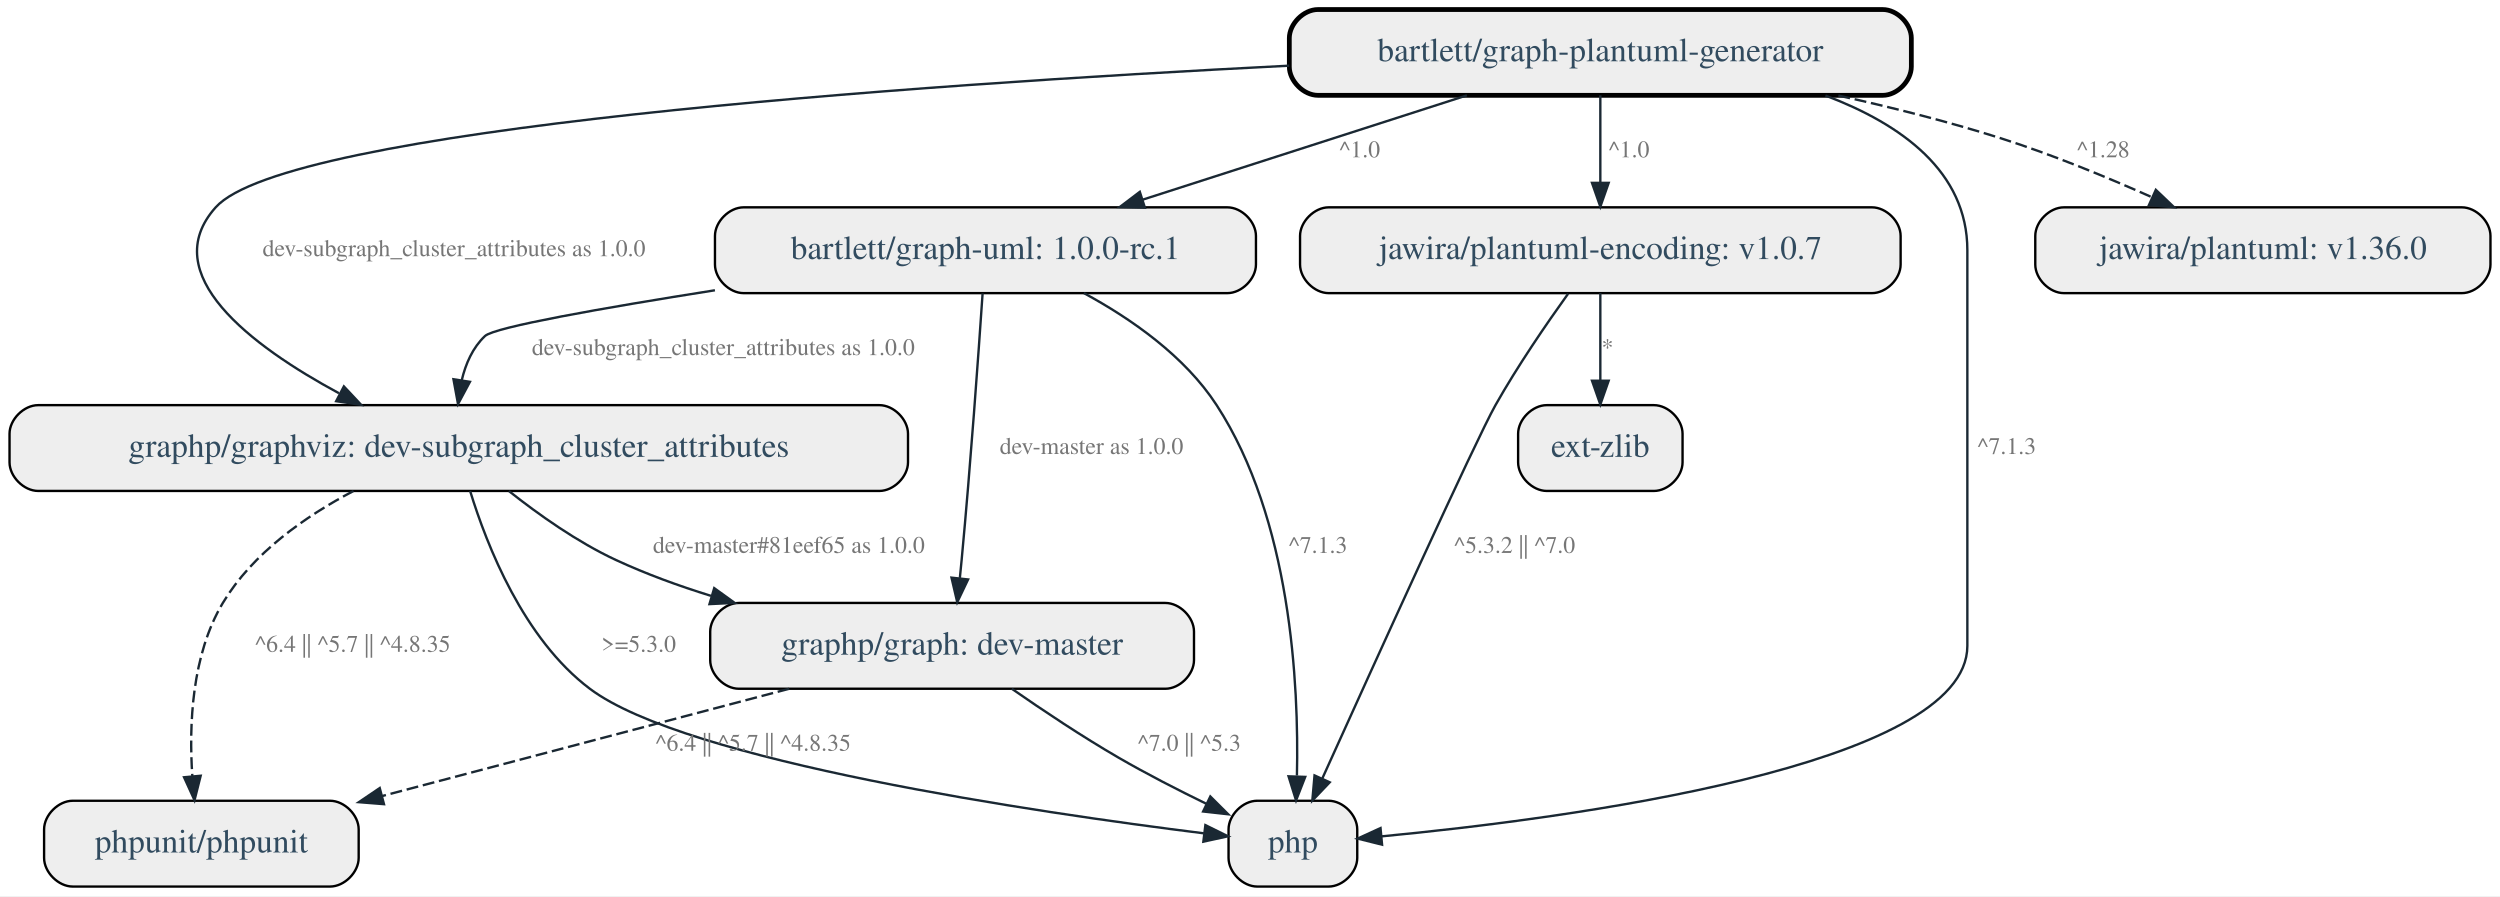
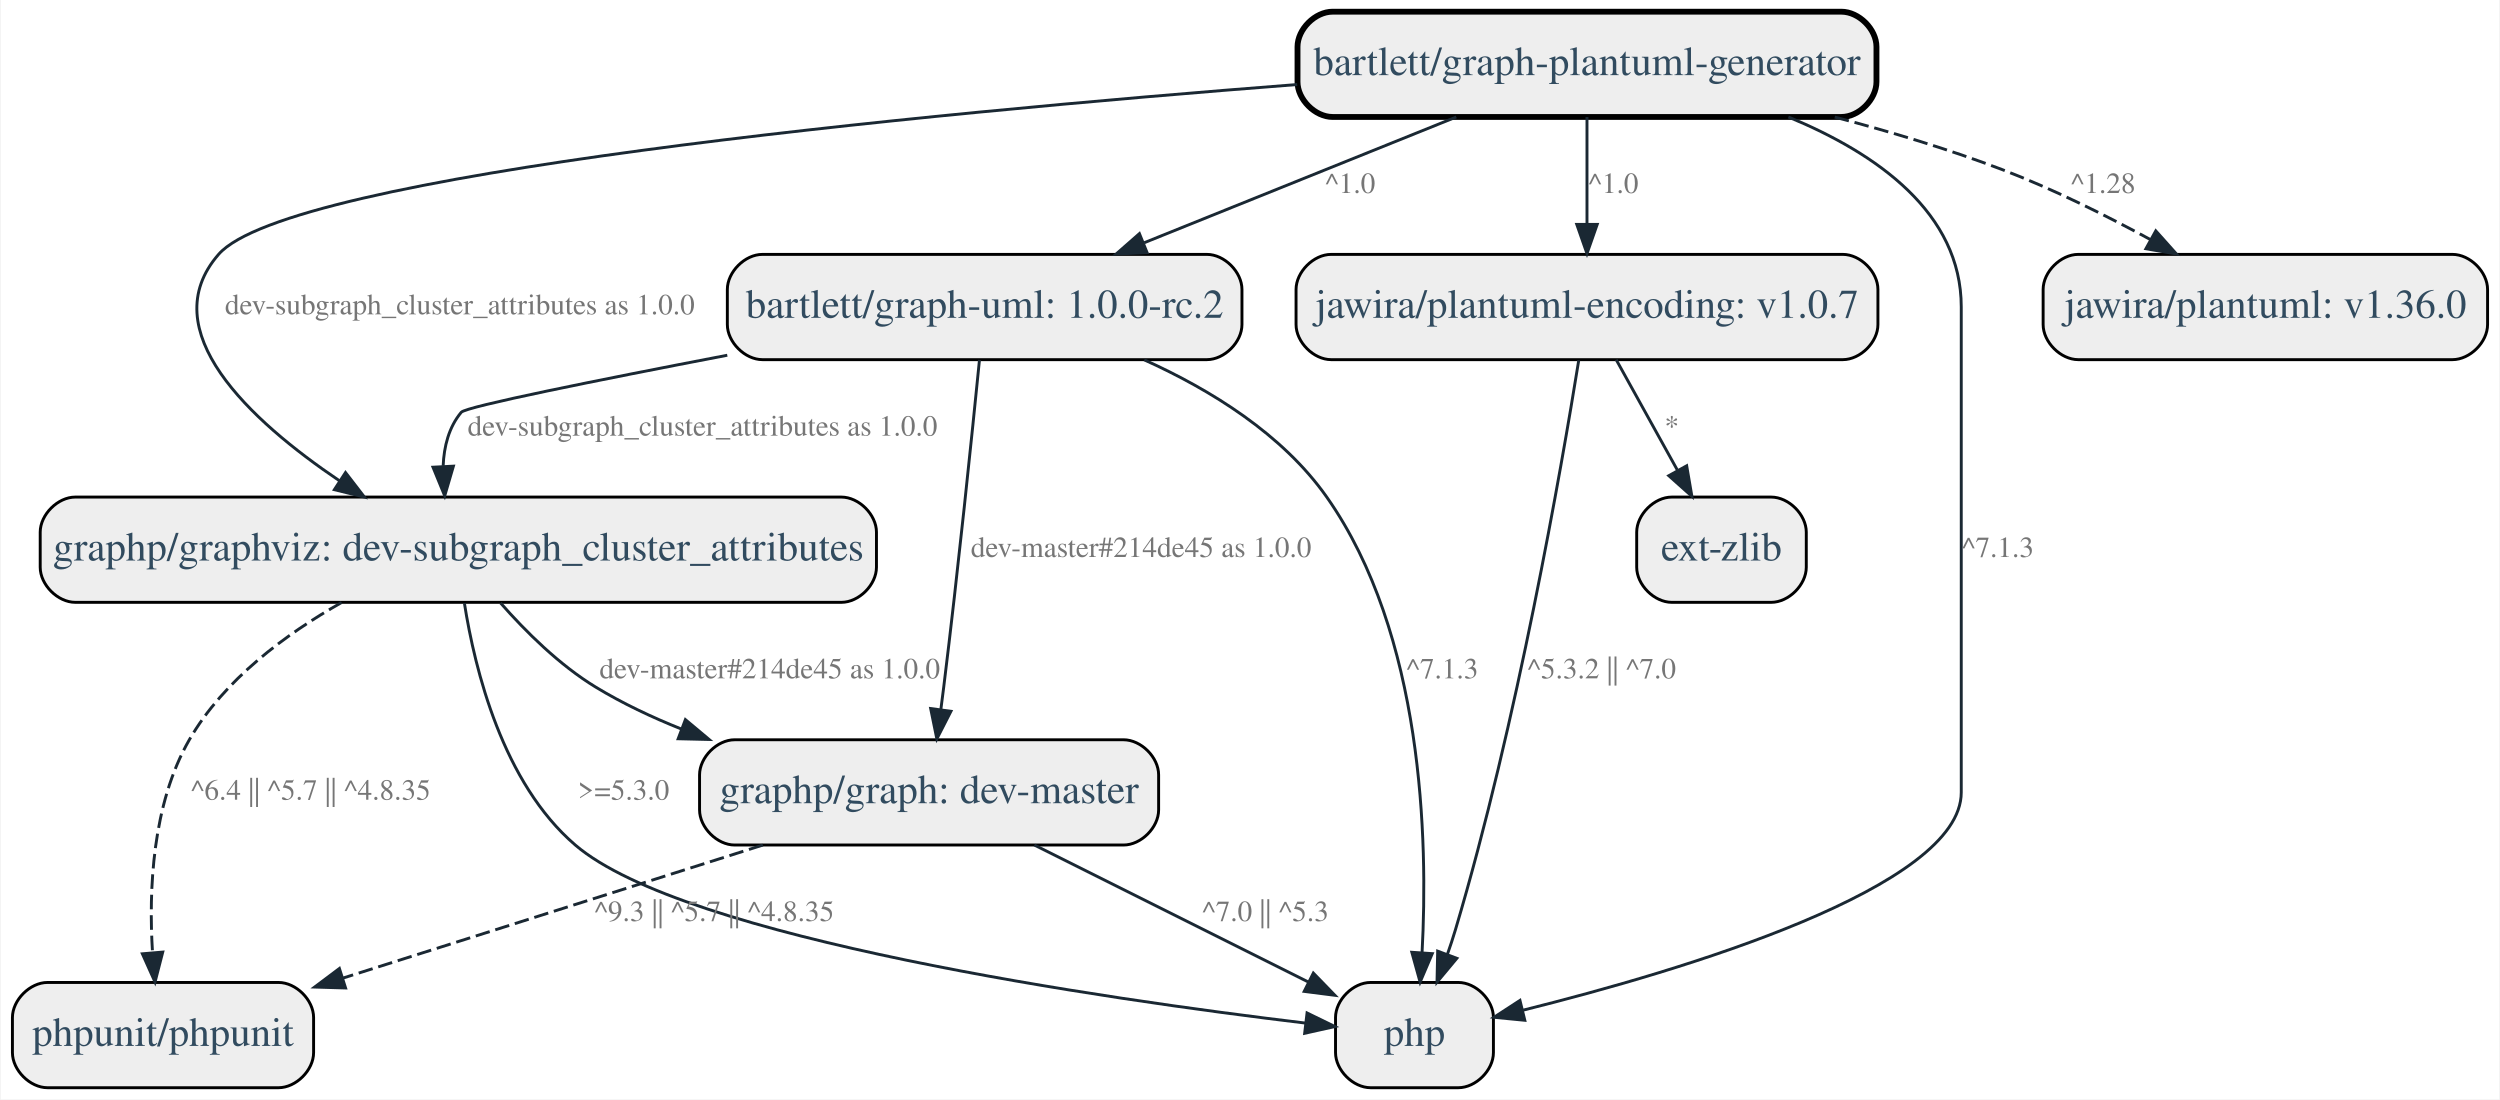
- <svg xmlns="http://www.w3.org/2000/svg" width="1049pt" height="376pt" viewBox="0.00 0.00 1049.00 376.00">
+ <svg xmlns="http://www.w3.org/2000/svg" width="855pt" height="376pt" viewBox="0.00 0.00 854.50 376.00">
  <g id="graph0" class="graph" transform="scale(1 1) rotate(0) translate(4 372)">
-     <polygon fill="#ffffff" stroke="transparent" points="-4,4 -4,-372 1045,-372 1045,4 -4,4" />
+     <polygon fill="#ffffff" stroke="transparent" points="-4,4 -4,-372 850.5,-372 850.5,4 -4,4" />
    <g id="node1" class="node">
-       <path fill="#eeeeee" stroke="#000000" stroke-width="2" d="M786,-368C786,-368 549,-368 549,-368 543,-368 537,-362 537,-356 537,-356 537,-344 537,-344 537,-338 543,-332 549,-332 549,-332 786,-332 786,-332 792,-332 798,-338 798,-344 798,-344 798,-356 798,-356 798,-362 792,-368 786,-368" />
-       <text text-anchor="middle" x="667.5" y="-346.3" font-family="Times,serif" font-size="14.00" fill="#314b5f">bartlett/graph-plantuml-generator</text>
+       <path fill="#eeeeee" stroke="#000000" stroke-width="2" d="M625.5,-368C625.5,-368 451.5,-368 451.5,-368 445.5,-368 439.5,-362 439.5,-356 439.5,-356 439.5,-344 439.5,-344 439.5,-338 445.5,-332 451.5,-332 451.5,-332 625.5,-332 625.5,-332 631.5,-332 637.5,-338 637.5,-344 637.5,-344 637.5,-356 637.5,-356 637.5,-362 631.5,-368 625.5,-368" />
+       <text text-anchor="middle" x="538.5" y="-346.3" font-family="Times,serif" font-size="14.00" fill="#314b5f">bartlett/graph-plantuml-generator</text>
    </g>
    <g id="node2" class="node">
-       <path fill="#eeeeee" stroke="#000000" d="M553.5,-36C553.5,-36 523.5,-36 523.5,-36 517.5,-36 511.5,-30 511.5,-24 511.5,-24 511.5,-12 511.5,-12 511.5,-6 517.5,0 523.5,0 523.5,0 553.5,0 553.5,0 559.5,0 565.5,-6 565.5,-12 565.5,-12 565.5,-24 565.5,-24 565.5,-30 559.5,-36 553.5,-36" />
-       <text text-anchor="middle" x="538.5" y="-14.3" font-family="Times,serif" font-size="14.00" fill="#314b5f">php</text>
+       <path fill="#eeeeee" stroke="#000000" d="M494.5,-36C494.5,-36 464.5,-36 464.5,-36 458.5,-36 452.5,-30 452.5,-24 452.5,-24 452.5,-12 452.5,-12 452.5,-6 458.5,0 464.5,0 464.5,0 494.5,0 494.5,0 500.5,0 506.5,-6 506.5,-12 506.5,-12 506.5,-24 506.5,-24 506.5,-30 500.5,-36 494.5,-36" />
+       <text text-anchor="middle" x="479.5" y="-14.3" font-family="Times,serif" font-size="14.00" fill="#314b5f">php</text>
    </g>
    <g id="edge1" class="edge">
-       <path fill="none" stroke="#1a2833" d="M761.96,-331.909C793.837,-319.883 821.5,-299.954 821.5,-267 821.5,-267 821.5,-267 821.5,-101 821.5,-50.387 652.718,-28.447 575.845,-21.078" />
-       <polygon fill="#1a2833" stroke="#1a2833" points="575.915,-17.57 565.635,-20.134 575.27,-24.54 575.915,-17.57" />
-       <text text-anchor="middle" x="838" y="-181.5" font-family="Times,serif" font-size="10.00" fill="#767676">^7.1.3</text>
+       <path fill="none" stroke="#1a2833" d="M607.371,-331.99C637.668,-319.51 666.5,-299.18 666.5,-267 666.5,-267 666.5,-267 666.5,-101 666.5,-68.549 571.231,-40.138 516.692,-26.532" />
+       <polygon fill="#1a2833" stroke="#1a2833" points="517.236,-23.062 506.691,-24.088 515.575,-29.862 517.236,-23.062" />
+       <text text-anchor="middle" x="679" y="-181.5" font-family="Times,serif" font-size="10.00" fill="#767676">^7.1.3</text>
    </g>
    <g id="node3" class="node">
-       <path fill="#eeeeee" stroke="#000000" d="M511,-285C511,-285 308,-285 308,-285 302,-285 296,-279 296,-273 296,-273 296,-261 296,-261 296,-255 302,-249 308,-249 308,-249 511,-249 511,-249 517,-249 523,-255 523,-261 523,-261 523,-273 523,-273 523,-279 517,-285 511,-285" />
-       <text text-anchor="middle" x="409.5" y="-263.3" font-family="Times,serif" font-size="14.00" fill="#314b5f">bartlett/graph-uml: 1.0.0-rc.1</text>
+       <path fill="#eeeeee" stroke="#000000" d="M408.5,-285C408.5,-285 256.5,-285 256.5,-285 250.5,-285 244.5,-279 244.5,-273 244.5,-273 244.5,-261 244.5,-261 244.5,-255 250.5,-249 256.5,-249 256.5,-249 408.5,-249 408.5,-249 414.5,-249 420.5,-255 420.5,-261 420.5,-261 420.5,-273 420.5,-273 420.5,-279 414.5,-285 408.5,-285" />
+       <text text-anchor="middle" x="332.5" y="-263.3" font-family="Times,serif" font-size="14.00" fill="#314b5f">bartlett/graph-uml: 1.0.0-rc.2</text>
    </g>
    <g id="edge2" class="edge">
-       <path fill="none" stroke="#1a2833" d="M611.518,-331.99C571.507,-319.119 517.524,-301.752 475.427,-288.209" />
-       <polygon fill="#1a2833" stroke="#1a2833" points="476.409,-284.849 465.818,-285.118 474.265,-291.512 476.409,-284.849" />
-       <text text-anchor="middle" x="566.5" y="-306" font-family="Times,serif" font-size="10.00" fill="#767676">^1.0</text>
+       <path fill="none" stroke="#1a2833" d="M493.801,-331.99C462.46,-319.363 420.381,-302.408 387.06,-288.983" />
+       <polygon fill="#1a2833" stroke="#1a2833" points="388.05,-285.609 377.467,-285.118 385.434,-292.101 388.05,-285.609" />
+       <text text-anchor="middle" x="457.5" y="-306" font-family="Times,serif" font-size="10.00" fill="#767676">^1.0</text>
    </g>
    <g id="node4" class="node">
-       <path fill="#eeeeee" stroke="#000000" d="M365,-202C365,-202 12,-202 12,-202 6,-202 0,-196 0,-190 0,-190 0,-178 0,-178 0,-172 6,-166 12,-166 12,-166 365,-166 365,-166 371,-166 377,-172 377,-178 377,-178 377,-190 377,-190 377,-196 371,-202 365,-202" />
-       <text text-anchor="middle" x="188.5" y="-180.3" font-family="Times,serif" font-size="14.00" fill="#314b5f">graphp/graphviz: dev-subgraph_cluster_attributes</text>
+       <path fill="#eeeeee" stroke="#000000" d="M283.5,-202C283.5,-202 21.5,-202 21.5,-202 15.5,-202 9.5,-196 9.5,-190 9.5,-190 9.5,-178 9.5,-178 9.5,-172 15.5,-166 21.5,-166 21.5,-166 283.5,-166 283.5,-166 289.5,-166 295.5,-172 295.5,-178 295.5,-178 295.5,-190 295.5,-190 295.5,-196 289.5,-202 283.5,-202" />
+       <text text-anchor="middle" x="152.5" y="-180.3" font-family="Times,serif" font-size="14.00" fill="#314b5f">graphp/graphviz: dev-subgraph_cluster_attributes</text>
    </g>
    <g id="edge3" class="edge">
-       <path fill="none" stroke="#1a2833" d="M536.963,-344.448C374.875,-336.189 115.996,-317.98 86.5,-285 61.459,-257.002 101.264,-226.96 138.236,-206.988" />
-       <polygon fill="#1a2833" stroke="#1a2833" points="140.289,-209.865 147.534,-202.134 137.049,-203.659 140.289,-209.865" />
-       <text text-anchor="middle" x="186.5" y="-264.5" font-family="Times,serif" font-size="10.00" fill="#767676">dev-subgraph_cluster_attributes as 1.0.0</text>
+       <path fill="none" stroke="#1a2833" d="M439.389,-343.093C309.238,-332.998 94.353,-312.395 70.5,-285 47.928,-259.076 81.175,-228.279 111.85,-207.566" />
+       <polygon fill="#1a2833" stroke="#1a2833" points="113.918,-210.395 120.385,-202.003 110.096,-204.531 113.918,-210.395" />
+       <text text-anchor="middle" x="153" y="-264.5" font-family="Times,serif" font-size="10.00" fill="#767676">dev-subgraph_cluster_attributes as 1.0.0</text>
    </g>
    <g id="node5" class="node">
-       <path fill="#eeeeee" stroke="#000000" d="M781.5,-285C781.5,-285 553.5,-285 553.5,-285 547.5,-285 541.5,-279 541.5,-273 541.5,-273 541.5,-261 541.5,-261 541.5,-255 547.5,-249 553.5,-249 553.5,-249 781.5,-249 781.5,-249 787.5,-249 793.5,-255 793.5,-261 793.5,-261 793.5,-273 793.5,-273 793.5,-279 787.5,-285 781.5,-285" />
-       <text text-anchor="middle" x="667.5" y="-263.3" font-family="Times,serif" font-size="14.00" fill="#314b5f">jawira/plantuml-encoding: v1.0.7</text>
+       <path fill="#eeeeee" stroke="#000000" d="M626,-285C626,-285 451,-285 451,-285 445,-285 439,-279 439,-273 439,-273 439,-261 439,-261 439,-255 445,-249 451,-249 451,-249 626,-249 626,-249 632,-249 638,-255 638,-261 638,-261 638,-273 638,-273 638,-279 632,-285 626,-285" />
+       <text text-anchor="middle" x="538.5" y="-263.3" font-family="Times,serif" font-size="14.00" fill="#314b5f">jawira/plantuml-encoding: v1.0.7</text>
    </g>
    <g id="edge4" class="edge">
-       <path fill="none" stroke="#1a2833" d="M667.5,-331.99C667.5,-321.296 667.5,-307.499 667.5,-295.371" />
-       <polygon fill="#1a2833" stroke="#1a2833" points="671,-295.261 667.5,-285.261 664,-295.261 671,-295.261" />
-       <text text-anchor="middle" x="679.5" y="-306" font-family="Times,serif" font-size="10.00" fill="#767676">^1.0</text>
+       <path fill="none" stroke="#1a2833" d="M538.5,-331.99C538.5,-321.296 538.5,-307.499 538.5,-295.371" />
+       <polygon fill="#1a2833" stroke="#1a2833" points="542,-295.261 538.5,-285.261 535,-295.261 542,-295.261" />
+       <text text-anchor="middle" x="547.5" y="-306" font-family="Times,serif" font-size="10.00" fill="#767676">^1.0</text>
    </g>
    <g id="node6" class="node">
-       <path fill="#eeeeee" stroke="#000000" d="M1029,-285C1029,-285 862,-285 862,-285 856,-285 850,-279 850,-273 850,-273 850,-261 850,-261 850,-255 856,-249 862,-249 862,-249 1029,-249 1029,-249 1035,-249 1041,-255 1041,-261 1041,-261 1041,-273 1041,-273 1041,-279 1035,-285 1029,-285" />
-       <text text-anchor="middle" x="945.5" y="-263.3" font-family="Times,serif" font-size="14.00" fill="#314b5f">jawira/plantuml: v1.36.0</text>
+       <path fill="#eeeeee" stroke="#000000" d="M834.5,-285C834.5,-285 706.5,-285 706.5,-285 700.5,-285 694.5,-279 694.5,-273 694.5,-273 694.5,-261 694.5,-261 694.5,-255 700.5,-249 706.5,-249 706.5,-249 834.5,-249 834.5,-249 840.5,-249 846.5,-255 846.5,-261 846.5,-261 846.5,-273 846.5,-273 846.5,-279 840.5,-285 834.5,-285" />
+       <text text-anchor="middle" x="770.5" y="-263.3" font-family="Times,serif" font-size="14.00" fill="#314b5f">jawira/plantuml: v1.36.0</text>
    </g>
    <g id="edge5" class="edge">
-       <path fill="none" stroke="#1a2833" stroke-dasharray="5,2" d="M767.381,-331.908C789.998,-326.899 813.751,-320.906 835.5,-314 856.848,-307.222 879.732,-297.813 899.069,-289.193" />
-       <polygon fill="#1a2833" stroke="#1a2833" points="900.585,-292.349 908.255,-285.04 897.701,-285.971 900.585,-292.349" />
-       <text text-anchor="middle" x="878.5" y="-306" font-family="Times,serif" font-size="10.00" fill="#767676">^1.28</text>
+       <path fill="none" stroke="#1a2833" stroke-dasharray="5,2" d="M623.229,-331.96C642.331,-326.948 662.324,-320.941 680.5,-314 697.707,-307.429 715.862,-298.392 731.324,-289.997" />
+       <polygon fill="#1a2833" stroke="#1a2833" points="733.03,-293.052 740.089,-285.151 729.644,-286.926 733.03,-293.052" />
+       <text text-anchor="middle" x="715" y="-306" font-family="Times,serif" font-size="10.00" fill="#767676">^1.28</text>
    </g>
    <g id="edge8" class="edge">
-       <path fill="none" stroke="#1a2833" d="M450.823,-248.995C470.732,-238.213 493.134,-222.567 506.5,-202 537.617,-154.12 541.065,-85.035 540.187,-46.582" />
-       <polygon fill="#1a2833" stroke="#1a2833" points="543.669,-46.012 539.823,-36.14 536.673,-46.256 543.669,-46.012" />
-       <text text-anchor="middle" x="549" y="-140" font-family="Times,serif" font-size="10.00" fill="#767676">^7.1.3</text>
+       <path fill="none" stroke="#1a2833" d="M387.102,-248.922C409.835,-238.664 434.401,-223.482 449.5,-202 482.504,-155.044 484.18,-84.854 482.093,-46.147" />
+       <polygon fill="#1a2833" stroke="#1a2833" points="485.581,-45.857 481.427,-36.111 478.596,-46.32 485.581,-45.857" />
+       <text text-anchor="middle" x="489" y="-140" font-family="Times,serif" font-size="10.00" fill="#767676">^7.1.3</text>
    </g>
    <g id="edge7" class="edge">
-       <path fill="none" stroke="#1a2833" d="M295.984,-250.203C248.59,-242.715 203.481,-234.748 199.5,-231 194.335,-226.137 191.383,-219.35 189.745,-212.444" />
-       <polygon fill="#1a2833" stroke="#1a2833" points="193.186,-211.79 188.182,-202.451 186.27,-212.872 193.186,-211.79" />
-       <text text-anchor="middle" x="299.5" y="-223" font-family="Times,serif" font-size="10.00" fill="#767676">dev-subgraph_cluster_attributes as 1.0.0</text>
+       <path fill="none" stroke="#1a2833" d="M244.48,-250.508C200.052,-241.98 155.131,-232.949 153.5,-231 149.238,-225.907 147.584,-219.302 147.311,-212.662" />
+       <polygon fill="#1a2833" stroke="#1a2833" points="150.82,-212.579 147.843,-202.411 143.83,-212.216 150.82,-212.579" />
+       <text text-anchor="middle" x="236" y="-223" font-family="Times,serif" font-size="10.00" fill="#767676">dev-subgraph_cluster_attributes as 1.0.0</text>
    </g>
    <g id="node7" class="node">
-       <path fill="#eeeeee" stroke="#000000" d="M485,-119C485,-119 306,-119 306,-119 300,-119 294,-113 294,-107 294,-107 294,-95 294,-95 294,-89 300,-83 306,-83 306,-83 485,-83 485,-83 491,-83 497,-89 497,-95 497,-95 497,-107 497,-107 497,-113 491,-119 485,-119" />
-       <text text-anchor="middle" x="395.5" y="-97.3" font-family="Times,serif" font-size="14.00" fill="#314b5f">graphp/graph: dev-master</text>
+       <path fill="#eeeeee" stroke="#000000" d="M380,-119C380,-119 247,-119 247,-119 241,-119 235,-113 235,-107 235,-107 235,-95 235,-95 235,-89 241,-83 247,-83 247,-83 380,-83 380,-83 386,-83 392,-89 392,-95 392,-95 392,-107 392,-107 392,-113 386,-119 380,-119" />
+       <text text-anchor="middle" x="313.5" y="-97.3" font-family="Times,serif" font-size="14.00" fill="#314b5f">graphp/graph: dev-master</text>
    </g>
    <g id="edge6" class="edge">
-       <path fill="none" stroke="#1a2833" d="M408.302,-248.897C406.594,-223.765 403.249,-176.89 399.5,-137 399.272,-134.57 399.021,-132.049 398.759,-129.521" />
-       <polygon fill="#1a2833" stroke="#1a2833" points="402.209,-128.868 397.655,-119.302 395.249,-129.62 402.209,-128.868" />
-       <text text-anchor="middle" x="454" y="-181.5" font-family="Times,serif" font-size="10.00" fill="#767676">dev-master as 1.0.0</text>
+       <path fill="none" stroke="#1a2833" d="M330.727,-248.893C328.226,-223.757 323.415,-176.877 318.5,-137 318.189,-134.479 317.853,-131.861 317.506,-129.239" />
+       <polygon fill="#1a2833" stroke="#1a2833" points="320.97,-128.736 316.152,-119.3 314.034,-129.681 320.97,-128.736" />
+       <text text-anchor="middle" x="386" y="-181.5" font-family="Times,serif" font-size="10.00" fill="#767676">dev-master#214de45 as 1.0.0</text>
    </g>
    <g id="edge12" class="edge">
-       <path fill="none" stroke="#1a2833" d="M193.266,-165.975C200.3,-143.031 215.728,-103.873 243.5,-83 283.974,-52.58 431.216,-31.071 501.142,-22.336" />
-       <polygon fill="#1a2833" stroke="#1a2833" points="501.775,-25.785 511.274,-21.092 500.922,-18.837 501.775,-25.785" />
-       <text text-anchor="middle" x="264" y="-98.5" font-family="Times,serif" font-size="10.00" fill="#767676">&gt;=5.3.0</text>
+       <path fill="none" stroke="#1a2833" d="M154.573,-165.727C158.164,-142.887 167.719,-104.224 192.5,-83 229.869,-50.996 373.475,-30.355 442.299,-22.095" />
+       <polygon fill="#1a2833" stroke="#1a2833" points="442.76,-25.565 452.283,-20.921 441.943,-18.613 442.76,-25.565" />
+       <text text-anchor="middle" x="209" y="-98.5" font-family="Times,serif" font-size="10.00" fill="#767676">&gt;=5.3.0</text>
    </g>
    <g id="edge11" class="edge">
-       <path fill="none" stroke="#1a2833" d="M209.542,-165.952C221.925,-156.144 238.294,-144.519 254.5,-137 267.04,-131.182 280.662,-126.206 294.329,-121.979" />
-       <polygon fill="#1a2833" stroke="#1a2833" points="295.681,-125.228 304.274,-119.031 293.692,-118.517 295.681,-125.228" />
-       <text text-anchor="middle" x="327" y="-140" font-family="Times,serif" font-size="10.00" fill="#767676">dev-master#81eef65 as 1.0.0</text>
+       <path fill="none" stroke="#1a2833" d="M166.936,-165.787C175.492,-156.049 187.071,-144.546 199.5,-137 208.601,-131.475 218.632,-126.718 228.854,-122.644" />
+       <polygon fill="#1a2833" stroke="#1a2833" points="230.153,-125.895 238.275,-119.093 227.684,-119.345 230.153,-125.895" />
+       <text text-anchor="middle" x="259" y="-140" font-family="Times,serif" font-size="10.00" fill="#767676">dev-master#214de45 as 1.0.0</text>
    </g>
    <g id="node8" class="node">
-       <path fill="#eeeeee" stroke="#000000" d="M134.5,-36C134.5,-36 26.5,-36 26.5,-36 20.5,-36 14.5,-30 14.5,-24 14.5,-24 14.5,-12 14.5,-12 14.5,-6 20.5,0 26.5,0 26.5,0 134.5,0 134.5,0 140.5,0 146.5,-6 146.5,-12 146.5,-12 146.5,-24 146.5,-24 146.5,-30 140.5,-36 134.5,-36" />
-       <text text-anchor="middle" x="80.5" y="-14.3" font-family="Times,serif" font-size="14.00" fill="#314b5f">phpunit/phpunit</text>
+       <path fill="#eeeeee" stroke="#000000" d="M91,-36C91,-36 12,-36 12,-36 6,-36 0,-30 0,-24 0,-24 0,-12 0,-12 0,-6 6,0 12,0 12,0 91,0 91,0 97,0 103,-6 103,-12 103,-12 103,-24 103,-24 103,-30 97,-36 91,-36" />
+       <text text-anchor="middle" x="51.5" y="-14.3" font-family="Times,serif" font-size="14.00" fill="#314b5f">phpunit/phpunit</text>
    </g>
    <g id="edge13" class="edge">
-       <path fill="none" stroke="#1a2833" stroke-dasharray="5,2" d="M144.329,-165.982C124.154,-155.385 102.013,-139.906 89.5,-119 76.429,-97.162 75.251,-67.777 76.702,-46.335" />
-       <polygon fill="#1a2833" stroke="#1a2833" points="80.202,-46.496 77.618,-36.221 73.23,-45.865 80.202,-46.496" />
-       <text text-anchor="middle" x="144" y="-98.5" font-family="Times,serif" font-size="10.00" fill="#767676">^6.4 || ^5.7 || ^4.8.35</text>
+       <path fill="none" stroke="#1a2833" stroke-dasharray="5,2" d="M112.579,-165.946C93.504,-155.151 72.305,-139.508 60.5,-119 47.803,-96.942 46.577,-67.586 47.915,-46.21" />
+       <polygon fill="#1a2833" stroke="#1a2833" points="51.412,-46.392 48.769,-36.132 44.437,-45.801 51.412,-46.392" />
+       <text text-anchor="middle" x="102" y="-98.5" font-family="Times,serif" font-size="10.00" fill="#767676">^6.4 || ^5.7 || ^4.8.35</text>
    </g>
    <g id="edge15" class="edge">
-       <path fill="none" stroke="#1a2833" d="M653.965,-248.739C644.808,-235.985 632.745,-218.376 623.5,-202 615.267,-187.415 572.269,-92.759 550.767,-45.193" />
-       <polygon fill="#1a2833" stroke="#1a2833" points="553.955,-43.747 546.648,-36.075 547.575,-46.629 553.955,-43.747" />
-       <text text-anchor="middle" x="631.5" y="-140" font-family="Times,serif" font-size="10.00" fill="#767676">^5.3.2 || ^7.0</text>
+       <path fill="none" stroke="#1a2833" d="M535.683,-248.799C529.715,-211.691 514.597,-124.814 493.5,-54 492.674,-51.228 491.729,-48.369 490.729,-45.53" />
+       <polygon fill="#1a2833" stroke="#1a2833" points="493.988,-44.254 487.207,-36.114 487.432,-46.706 493.988,-44.254" />
+       <text text-anchor="middle" x="543.5" y="-140" font-family="Times,serif" font-size="10.00" fill="#767676">^5.3.2 || ^7.0</text>
    </g>
    <g id="node9" class="node">
-       <path fill="#eeeeee" stroke="#000000" d="M690,-202C690,-202 645,-202 645,-202 639,-202 633,-196 633,-190 633,-190 633,-178 633,-178 633,-172 639,-166 645,-166 645,-166 690,-166 690,-166 696,-166 702,-172 702,-178 702,-178 702,-190 702,-190 702,-196 696,-202 690,-202" />
-       <text text-anchor="middle" x="667.5" y="-180.3" font-family="Times,serif" font-size="14.00" fill="#314b5f">ext-zlib</text>
+       <path fill="#eeeeee" stroke="#000000" d="M601.5,-202C601.5,-202 567.5,-202 567.5,-202 561.5,-202 555.5,-196 555.5,-190 555.5,-190 555.5,-178 555.5,-178 555.5,-172 561.5,-166 567.5,-166 567.5,-166 601.5,-166 601.5,-166 607.5,-166 613.5,-172 613.5,-178 613.5,-178 613.5,-190 613.5,-190 613.5,-196 607.5,-202 601.5,-202" />
+       <text text-anchor="middle" x="584.5" y="-180.3" font-family="Times,serif" font-size="14.00" fill="#314b5f">ext-zlib</text>
    </g>
    <g id="edge14" class="edge">
-       <path fill="none" stroke="#1a2833" d="M667.5,-248.99C667.5,-238.296 667.5,-224.499 667.5,-212.371" />
-       <polygon fill="#1a2833" stroke="#1a2833" points="671,-212.261 667.5,-202.261 664,-212.261 671,-212.261" />
-       <text text-anchor="middle" x="670.5" y="-223" font-family="Times,serif" font-size="10.00" fill="#767676">*</text>
+       <path fill="none" stroke="#1a2833" d="M548.481,-248.99C554.588,-237.972 562.519,-223.66 569.385,-211.273" />
+       <polygon fill="#1a2833" stroke="#1a2833" points="572.593,-212.704 574.379,-202.261 566.471,-209.311 572.593,-212.704" />
+       <text text-anchor="middle" x="567.5" y="-223" font-family="Times,serif" font-size="10.00" fill="#767676">*</text>
    </g>
    <g id="edge9" class="edge">
-       <path fill="none" stroke="#1a2833" d="M420.58,-82.977C433.694,-73.859 450.171,-62.873 465.5,-54 477.177,-47.241 490.298,-40.516 502.161,-34.74" />
-       <polygon fill="#1a2833" stroke="#1a2833" points="503.853,-37.811 511.354,-30.329 500.825,-31.5 503.853,-37.811" />
-       <text text-anchor="middle" x="495" y="-57" font-family="Times,serif" font-size="10.00" fill="#767676">^7.0 || ^5.3</text>
+       <path fill="none" stroke="#1a2833" d="M349.519,-82.99C377.277,-69.112 415.487,-50.007 443.291,-36.104" />
+       <polygon fill="#1a2833" stroke="#1a2833" points="444.913,-39.207 452.292,-31.604 441.782,-32.946 444.913,-39.207" />
+       <text text-anchor="middle" x="428.5" y="-57" font-family="Times,serif" font-size="10.00" fill="#767676">^7.0 || ^5.3</text>
    </g>
    <g id="edge10" class="edge">
-       <path fill="none" stroke="#1a2833" stroke-dasharray="5,2" d="M327.15,-82.99C276.833,-69.732 208.415,-51.705 156.401,-37.999" />
-       <polygon fill="#1a2833" stroke="#1a2833" points="157.12,-34.569 146.558,-35.406 155.337,-41.338 157.12,-34.569" />
-       <text text-anchor="middle" x="312" y="-57" font-family="Times,serif" font-size="10.00" fill="#767676">^6.4 || ^5.7 || ^4.8.35</text>
+       <path fill="none" stroke="#1a2833" stroke-dasharray="5,2" d="M256.65,-82.99C214.255,-69.56 156.41,-51.235 112.949,-37.467" />
+       <polygon fill="#1a2833" stroke="#1a2833" points="113.939,-34.109 103.348,-34.425 111.824,-40.782 113.939,-34.109" />
+       <text text-anchor="middle" x="240" y="-57" font-family="Times,serif" font-size="10.00" fill="#767676">^9.3 || ^5.7 || ^4.8.35</text>
    </g>
  </g>
</svg>
